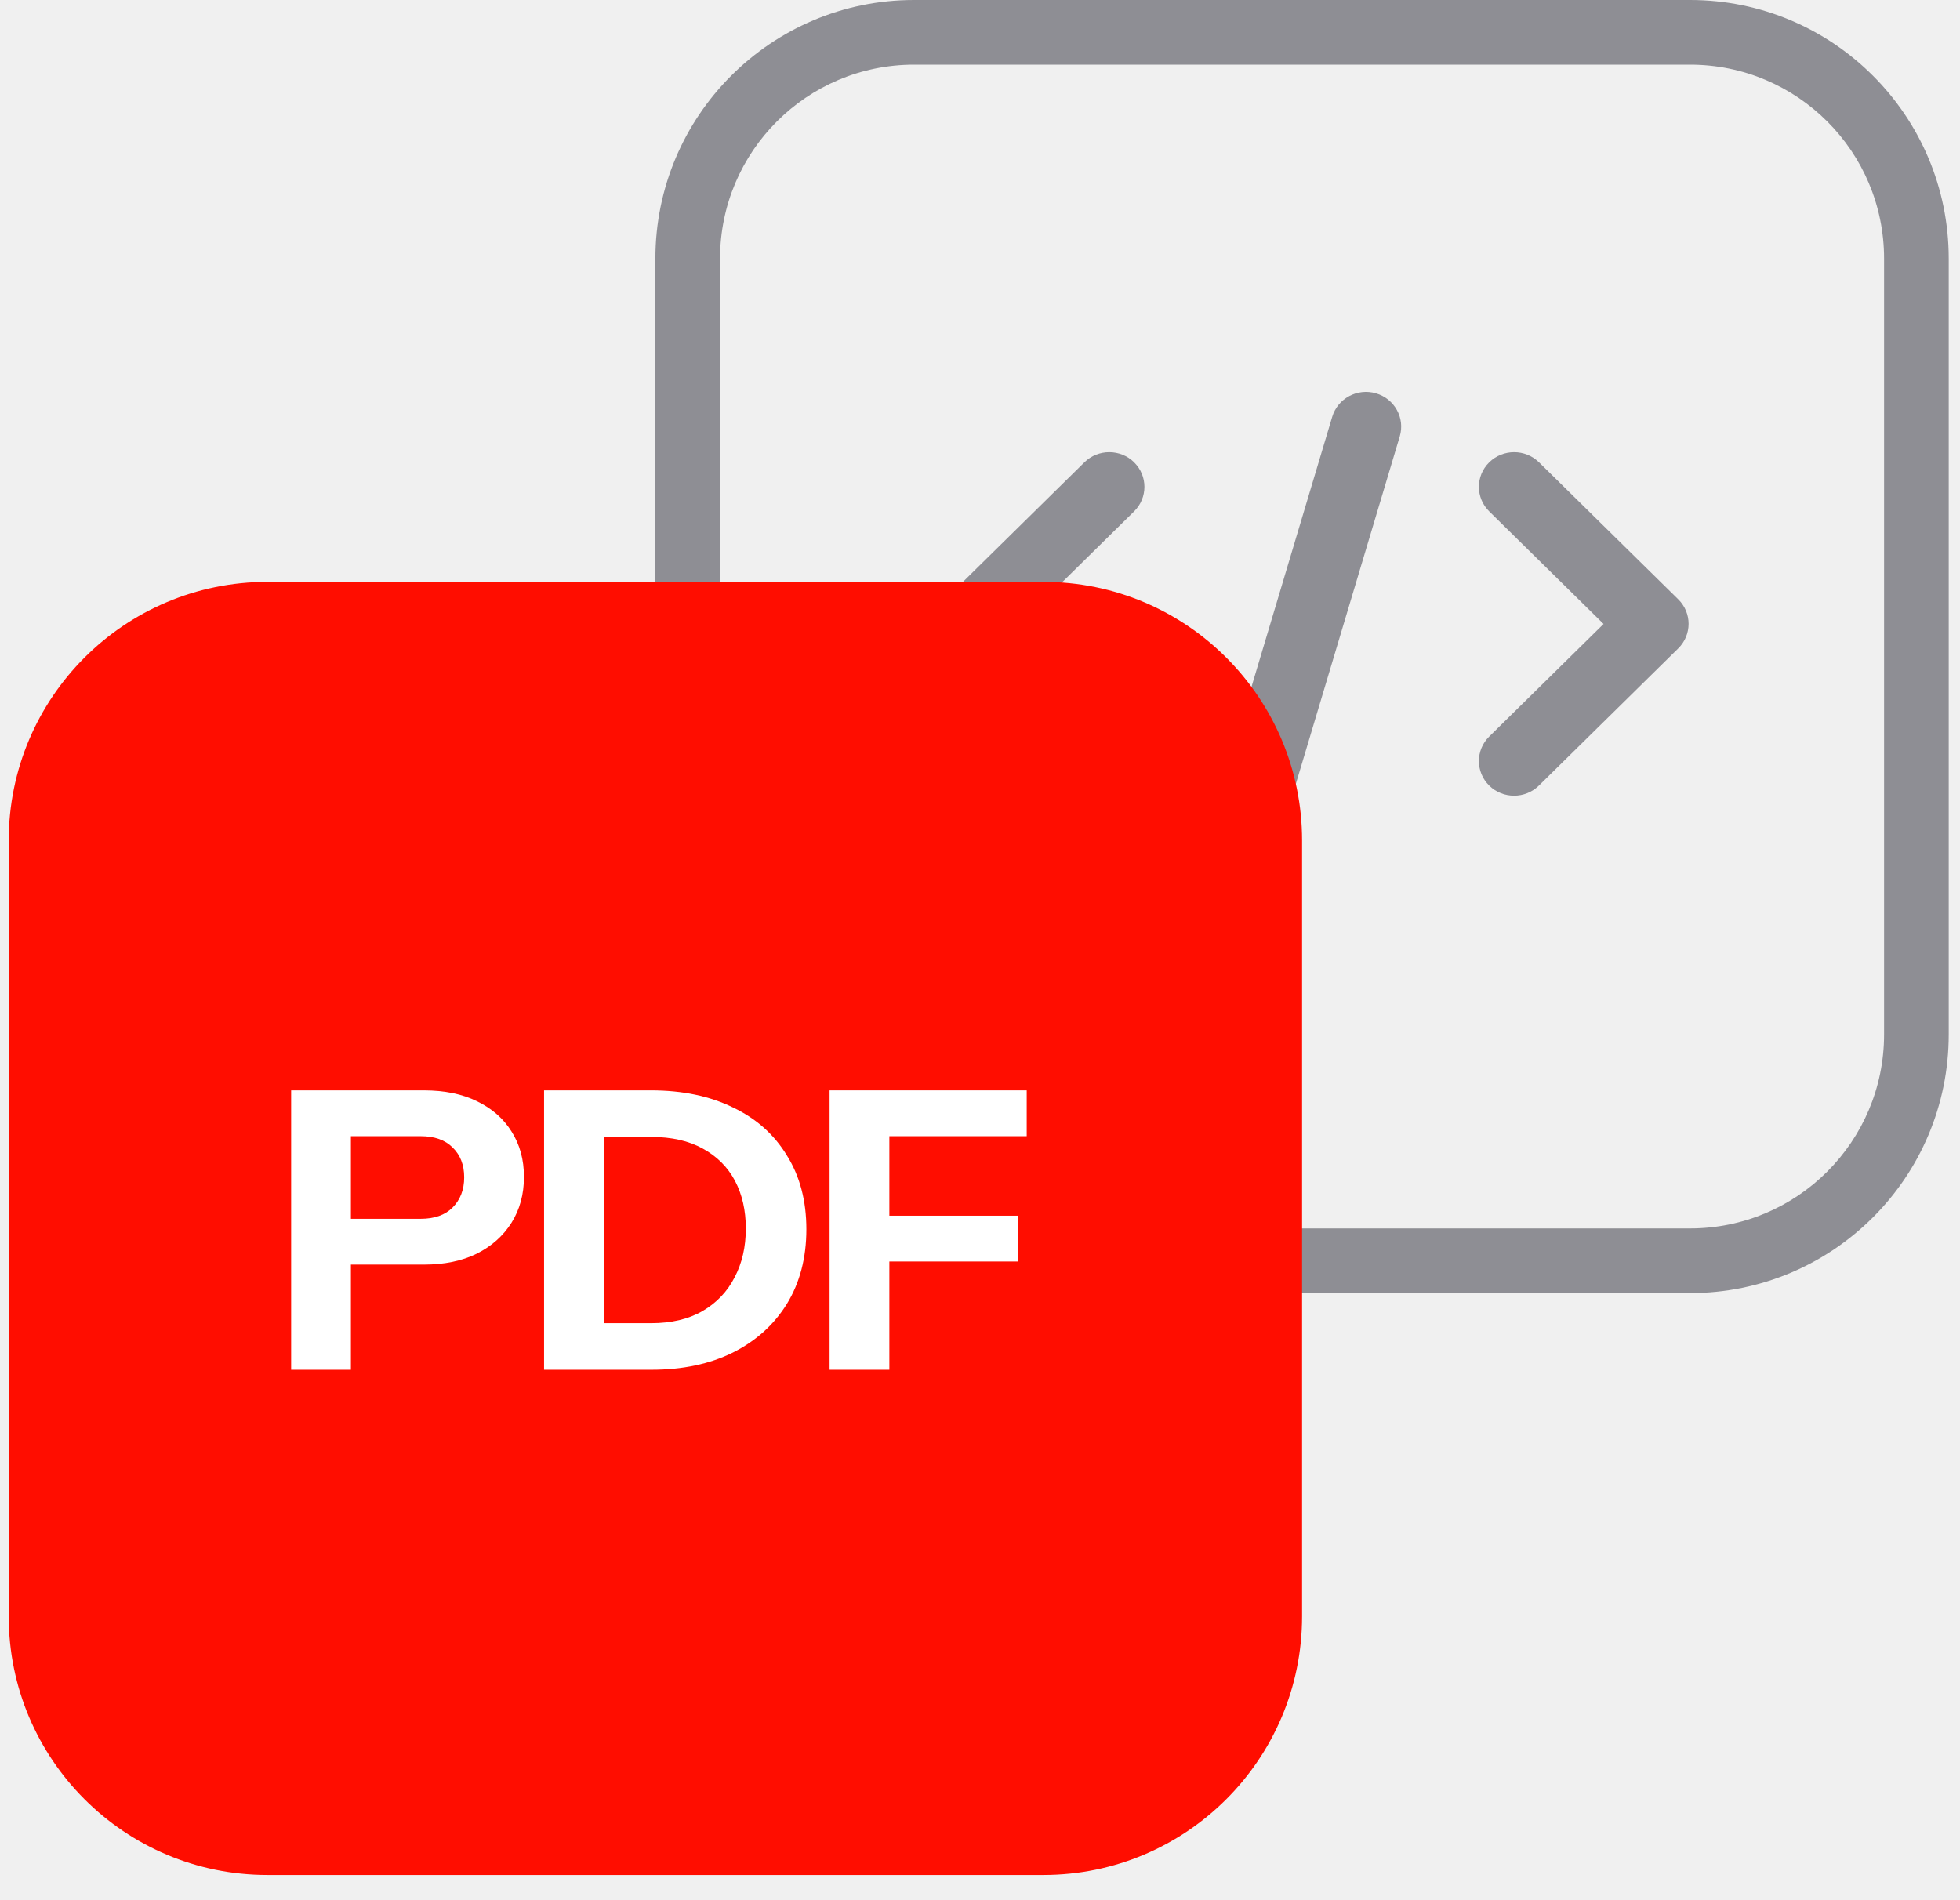
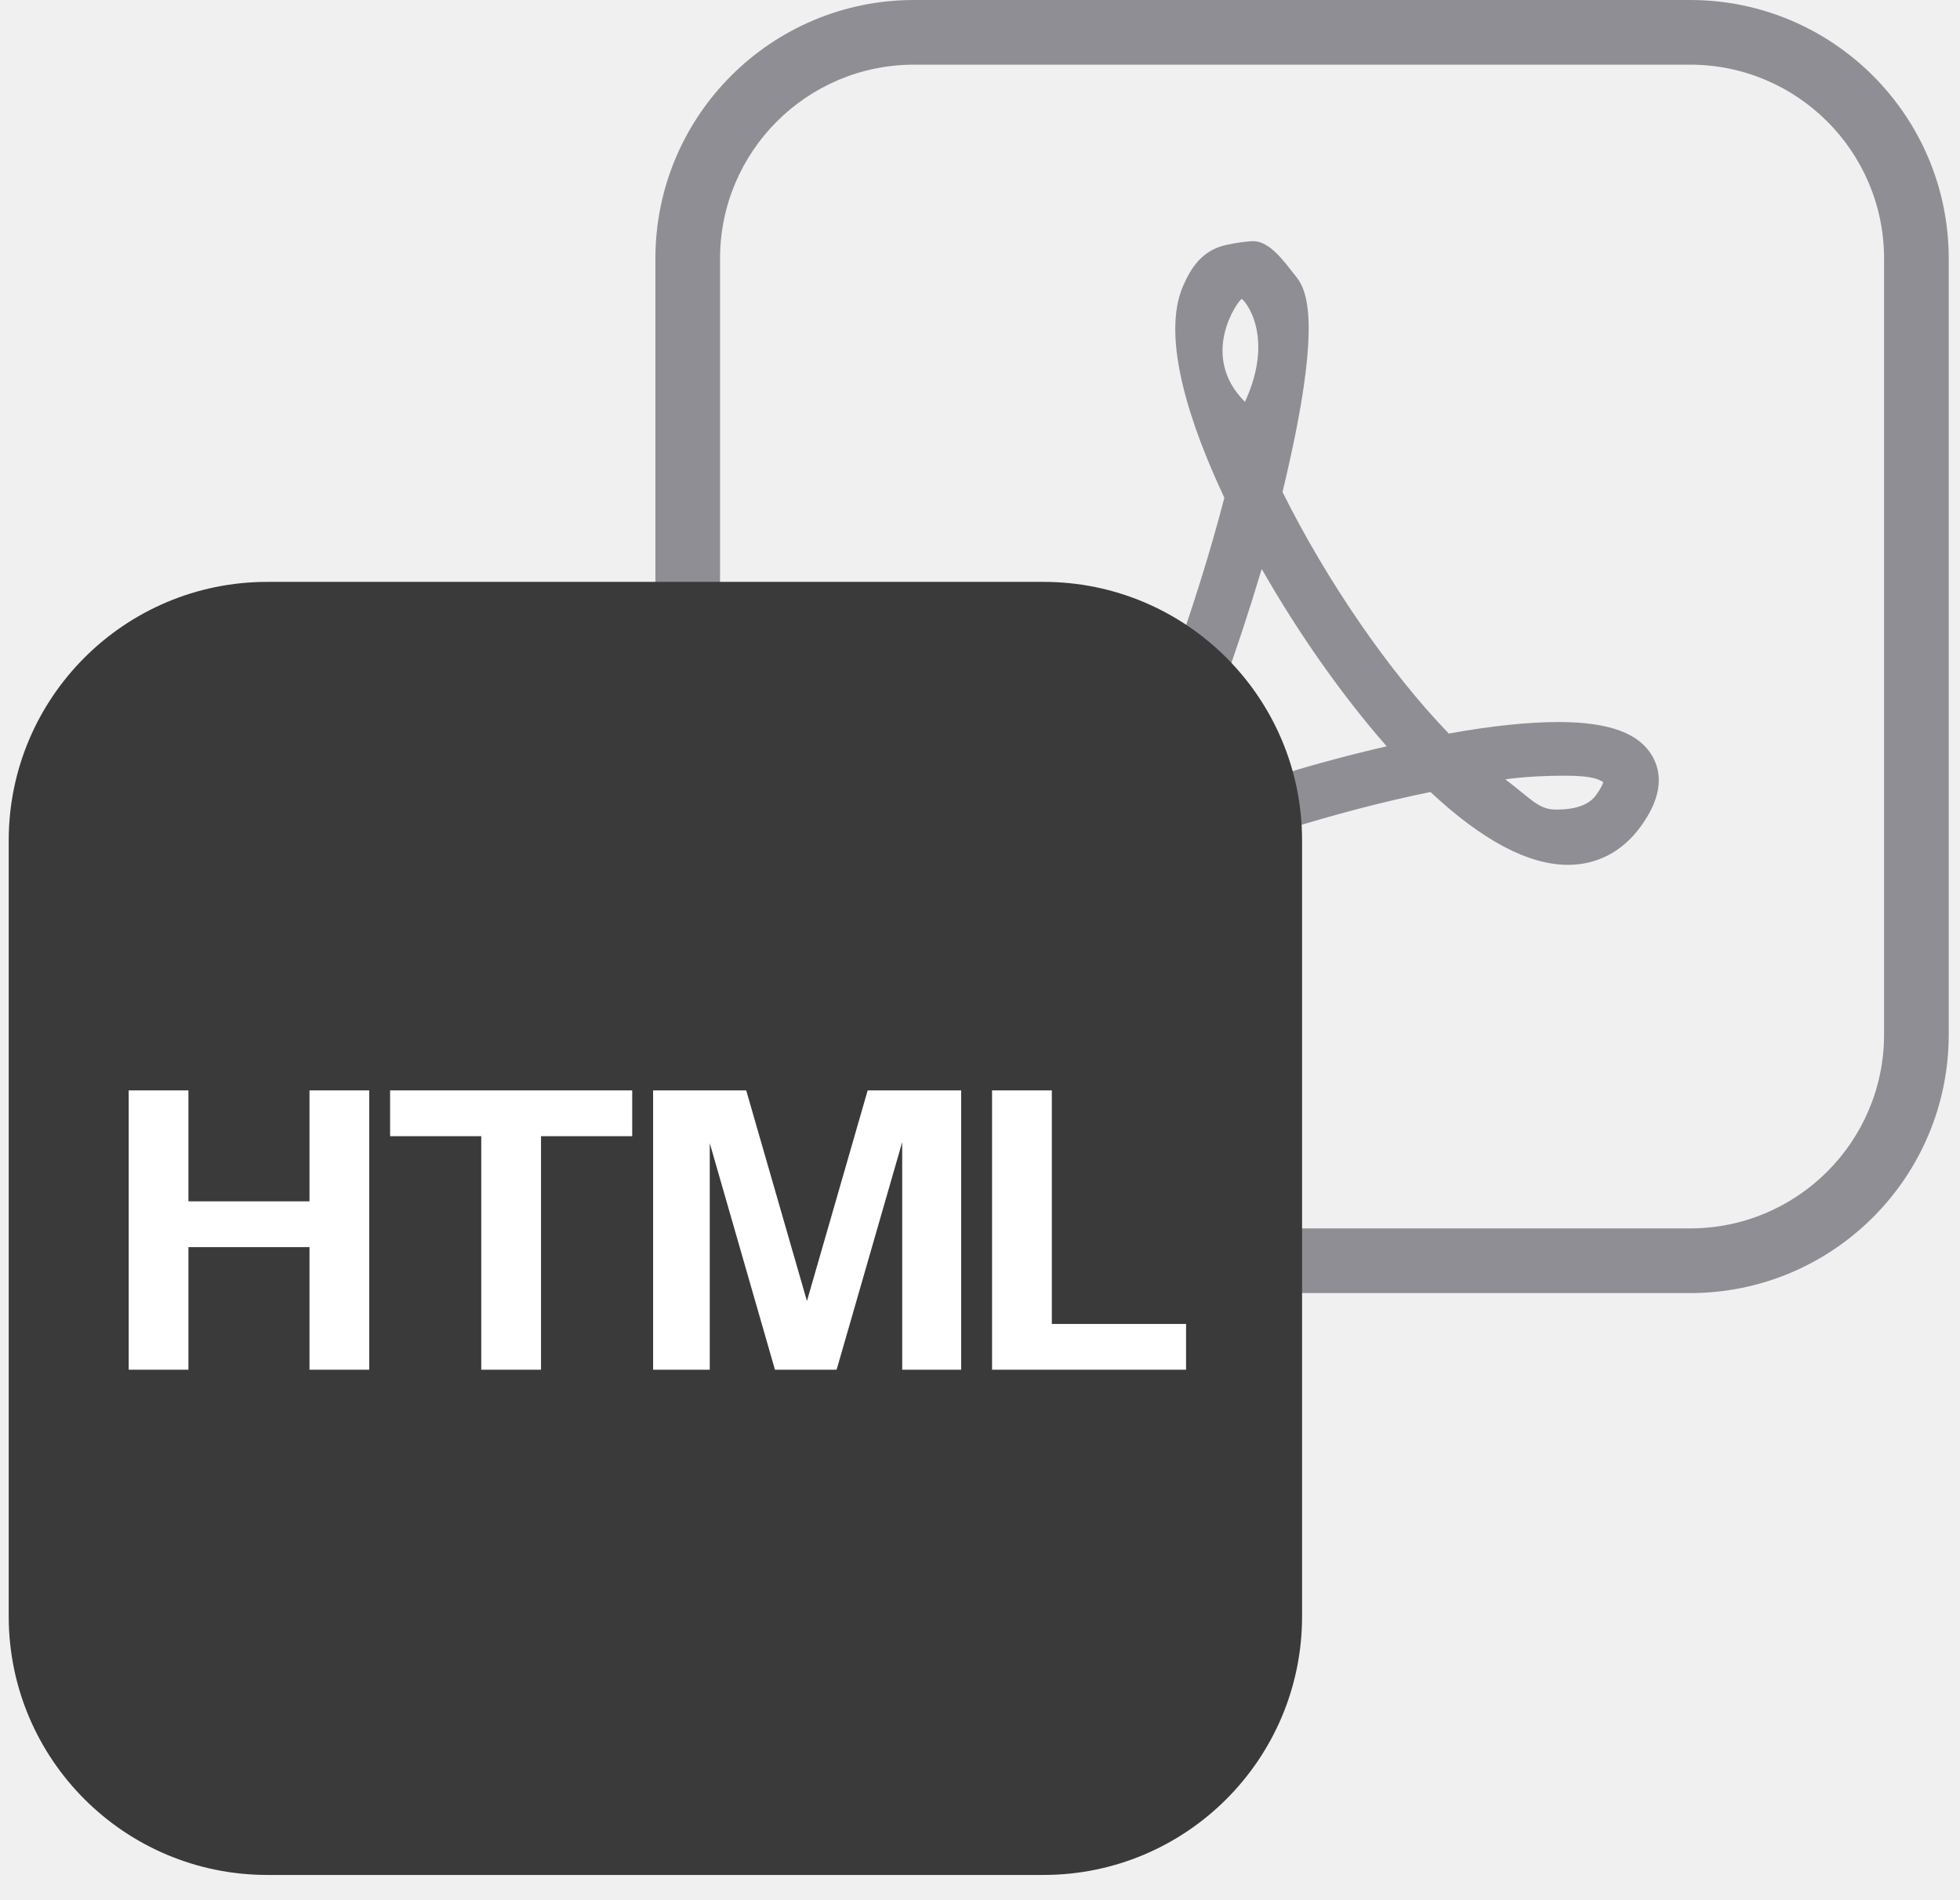
<svg xmlns="http://www.w3.org/2000/svg" width="65" height="63" viewBox="0 0 65 63" fill="none">
  <path fill-rule="evenodd" clip-rule="evenodd" d="M56.048 2.145H30.313C26.76 2.145 23.879 5.025 23.879 8.578V34.313C23.879 37.867 26.76 40.747 30.313 40.747H56.048C59.601 40.747 62.482 37.867 62.482 34.313V8.578C62.482 5.025 59.601 2.145 56.048 2.145ZM30.313 0C25.576 0 21.735 3.841 21.735 8.578V34.313C21.735 39.051 25.576 42.892 30.313 42.892H56.048C60.786 42.892 64.626 39.051 64.626 34.313V8.578C64.626 3.841 60.786 0 56.048 0H30.313Z" fill="#8E8E94" />
-   <g clip-path="url(#clip0_9045_22991)">
-     <path d="M37.613 15.336C37.157 14.887 36.417 14.887 35.961 15.336L31.341 19.885C31.122 20.1 31 20.392 31 20.697C31 21.002 31.122 21.294 31.341 21.509L35.961 26.058C36.189 26.282 36.488 26.393 36.786 26.393C37.084 26.393 37.383 26.28 37.611 26.058C38.067 25.609 38.067 24.88 37.611 24.431L33.818 20.697L37.611 16.963C38.067 16.514 38.067 15.785 37.611 15.336H37.613Z" fill="#8E8E94" />
-     <path d="M51.039 15.336C50.583 14.887 49.843 14.887 49.387 15.336C48.931 15.785 48.931 16.514 49.387 16.963L53.18 20.697L49.387 24.431C48.931 24.88 48.931 25.609 49.387 26.058C49.615 26.282 49.914 26.393 50.212 26.393C50.511 26.393 50.809 26.28 51.037 26.056L55.657 21.507C56.113 21.058 56.113 20.33 55.657 19.881L51.037 15.333L51.039 15.336Z" fill="#8E8E94" />
-     <path d="M45.631 13.047C45.012 12.867 44.363 13.217 44.181 13.825L40.086 27.525C39.904 28.135 40.258 28.774 40.876 28.953C40.985 28.985 41.096 29 41.206 29C41.71 29 42.175 28.675 42.325 28.175L46.421 14.475C46.602 13.865 46.248 13.226 45.631 13.047Z" fill="#8E8E94" />
+   <g clip-path="url(#clip0_9631_3827)">
+     <path d="M32.275 36C31.895 36 31.538 35.883 31.224 35.65C30.097 34.824 29.946 33.902 30.011 33.276C30.206 31.549 32.383 29.747 36.499 27.903C38.124 24.406 39.673 20.103 40.604 16.51C39.521 14.21 38.471 11.222 39.24 9.473C39.51 8.858 39.846 8.392 40.464 8.18C40.713 8.095 41.33 8 41.568 8C42.11 8 42.597 8.689 42.933 9.113C43.258 9.516 43.973 10.353 42.532 16.32C43.995 19.266 46.064 22.276 48.046 24.332C49.465 24.077 50.689 23.95 51.685 23.95C53.386 23.95 54.404 24.332 54.827 25.137C55.173 25.794 55.032 26.568 54.404 27.426C53.798 28.253 52.964 28.687 51.999 28.687C50.678 28.687 49.151 27.871 47.439 26.271C44.363 26.896 40.778 28.02 37.875 29.26C36.965 31.136 36.098 32.651 35.297 33.764C34.181 35.279 33.228 36 32.285 36H32.275ZM35.156 30.563C32.838 31.835 31.895 32.884 31.831 33.467C31.82 33.562 31.787 33.817 32.296 34.198C32.459 34.145 33.401 33.732 35.156 30.553V30.563ZM49.931 25.858C50.808 26.525 51.025 26.854 51.61 26.854C51.859 26.854 52.584 26.843 52.92 26.388C53.083 26.165 53.148 26.027 53.169 25.942C53.039 25.868 52.855 25.73 51.902 25.73C51.35 25.73 50.667 25.752 49.941 25.847L49.931 25.858ZM41.839 18.884C41.059 21.502 40.041 24.342 38.947 26.896C41.211 26.038 43.67 25.285 45.988 24.756C44.526 23.092 43.063 21.014 41.85 18.884H41.839ZM41.178 9.918C41.07 9.95 39.738 11.784 41.287 13.331C42.316 11.095 41.233 9.908 41.178 9.918Z" fill="#8E8E94" />
  </g>
-   <path d="M0.289 27.88C0.289 23.142 4.13 19.301 8.867 19.301H34.602C39.34 19.301 43.181 23.142 43.181 27.88V53.614C43.181 58.352 39.34 62.193 34.602 62.193H8.867C4.13 62.193 0.289 58.352 0.289 53.614V27.88Z" fill="#FF0D00" />
-   <path d="M27.512 45.434V36.169H29.494V45.434H27.512ZM28.438 41.844V40.325H33.753V41.844H28.438ZM28.438 37.688V36.169H34.049V37.688H28.438Z" fill="white" />
-   <path d="M19.253 45.434V43.89H21.595C22.264 43.89 22.83 43.757 23.293 43.491C23.765 43.216 24.121 42.843 24.361 42.371C24.61 41.9 24.734 41.359 24.734 40.75C24.734 40.15 24.614 39.622 24.374 39.167C24.134 38.713 23.778 38.357 23.306 38.099C22.843 37.842 22.272 37.713 21.595 37.713H19.291V36.169H21.595C22.633 36.169 23.538 36.358 24.31 36.736C25.082 37.104 25.678 37.636 26.098 38.331C26.527 39.017 26.742 39.832 26.742 40.776C26.742 41.719 26.527 42.543 26.098 43.246C25.669 43.941 25.069 44.482 24.297 44.868C23.533 45.245 22.637 45.434 21.608 45.434H19.253ZM18.043 45.434V36.169H20.025V45.434H18.043Z" fill="white" />
-   <path d="M9.655 45.434V36.169H14.056C14.742 36.169 15.33 36.289 15.819 36.53C16.316 36.77 16.698 37.104 16.964 37.533C17.238 37.962 17.376 38.464 17.376 39.039C17.376 39.614 17.238 40.12 16.964 40.557C16.689 40.995 16.303 41.338 15.806 41.587C15.317 41.827 14.734 41.947 14.056 41.947H11.225V40.428H13.953C14.408 40.428 14.759 40.304 15.008 40.055C15.265 39.798 15.394 39.463 15.394 39.052C15.394 38.64 15.265 38.31 15.008 38.061C14.759 37.812 14.408 37.688 13.953 37.688H11.637V45.434H9.655Z" fill="white" />
+   <path d="M0.289 27.88C0.289 23.142 4.13 19.301 8.867 19.301H34.602C39.34 19.301 43.181 23.142 43.181 27.88V53.614C43.181 58.352 39.34 62.193 34.602 62.193H8.867C4.13 62.193 0.289 58.352 0.289 53.614V27.88Z" fill="#3A3A3B" />
+   <path d="M32.9 45.434V36.169H34.882V45.434H32.9ZM33.826 45.434V43.916H39.334V45.434H33.826Z" fill="white" />
+   <path d="M21.659 45.434V36.169H24.747L27.321 45.099H26.201L28.775 36.169H31.876V45.434H29.92V36.723H30.255L27.745 45.434H25.7L23.216 36.8H23.538V45.434H21.659Z" fill="white" />
+   <path d="M15.96 45.434V37.688H12.937V36.169H20.966V37.688H17.942V45.434H15.96Z" fill="white" />
+   <path d="M4.268 45.434V36.169H6.249V45.434H4.268ZM10.264 45.434V36.169H12.245V45.434H10.264ZM5.194 39.849H11.165V41.368H5.194V39.849Z" fill="white" />
  <defs>
-     <clipPath id="clip0_9045_22991">
-       <rect width="25" height="16" fill="white" transform="translate(31 13)" />
+     <clipPath id="clip0_9631_3827">
+       <rect width="25" height="28" fill="white" transform="translate(30 8)" />
    </clipPath>
  </defs>
</svg>
